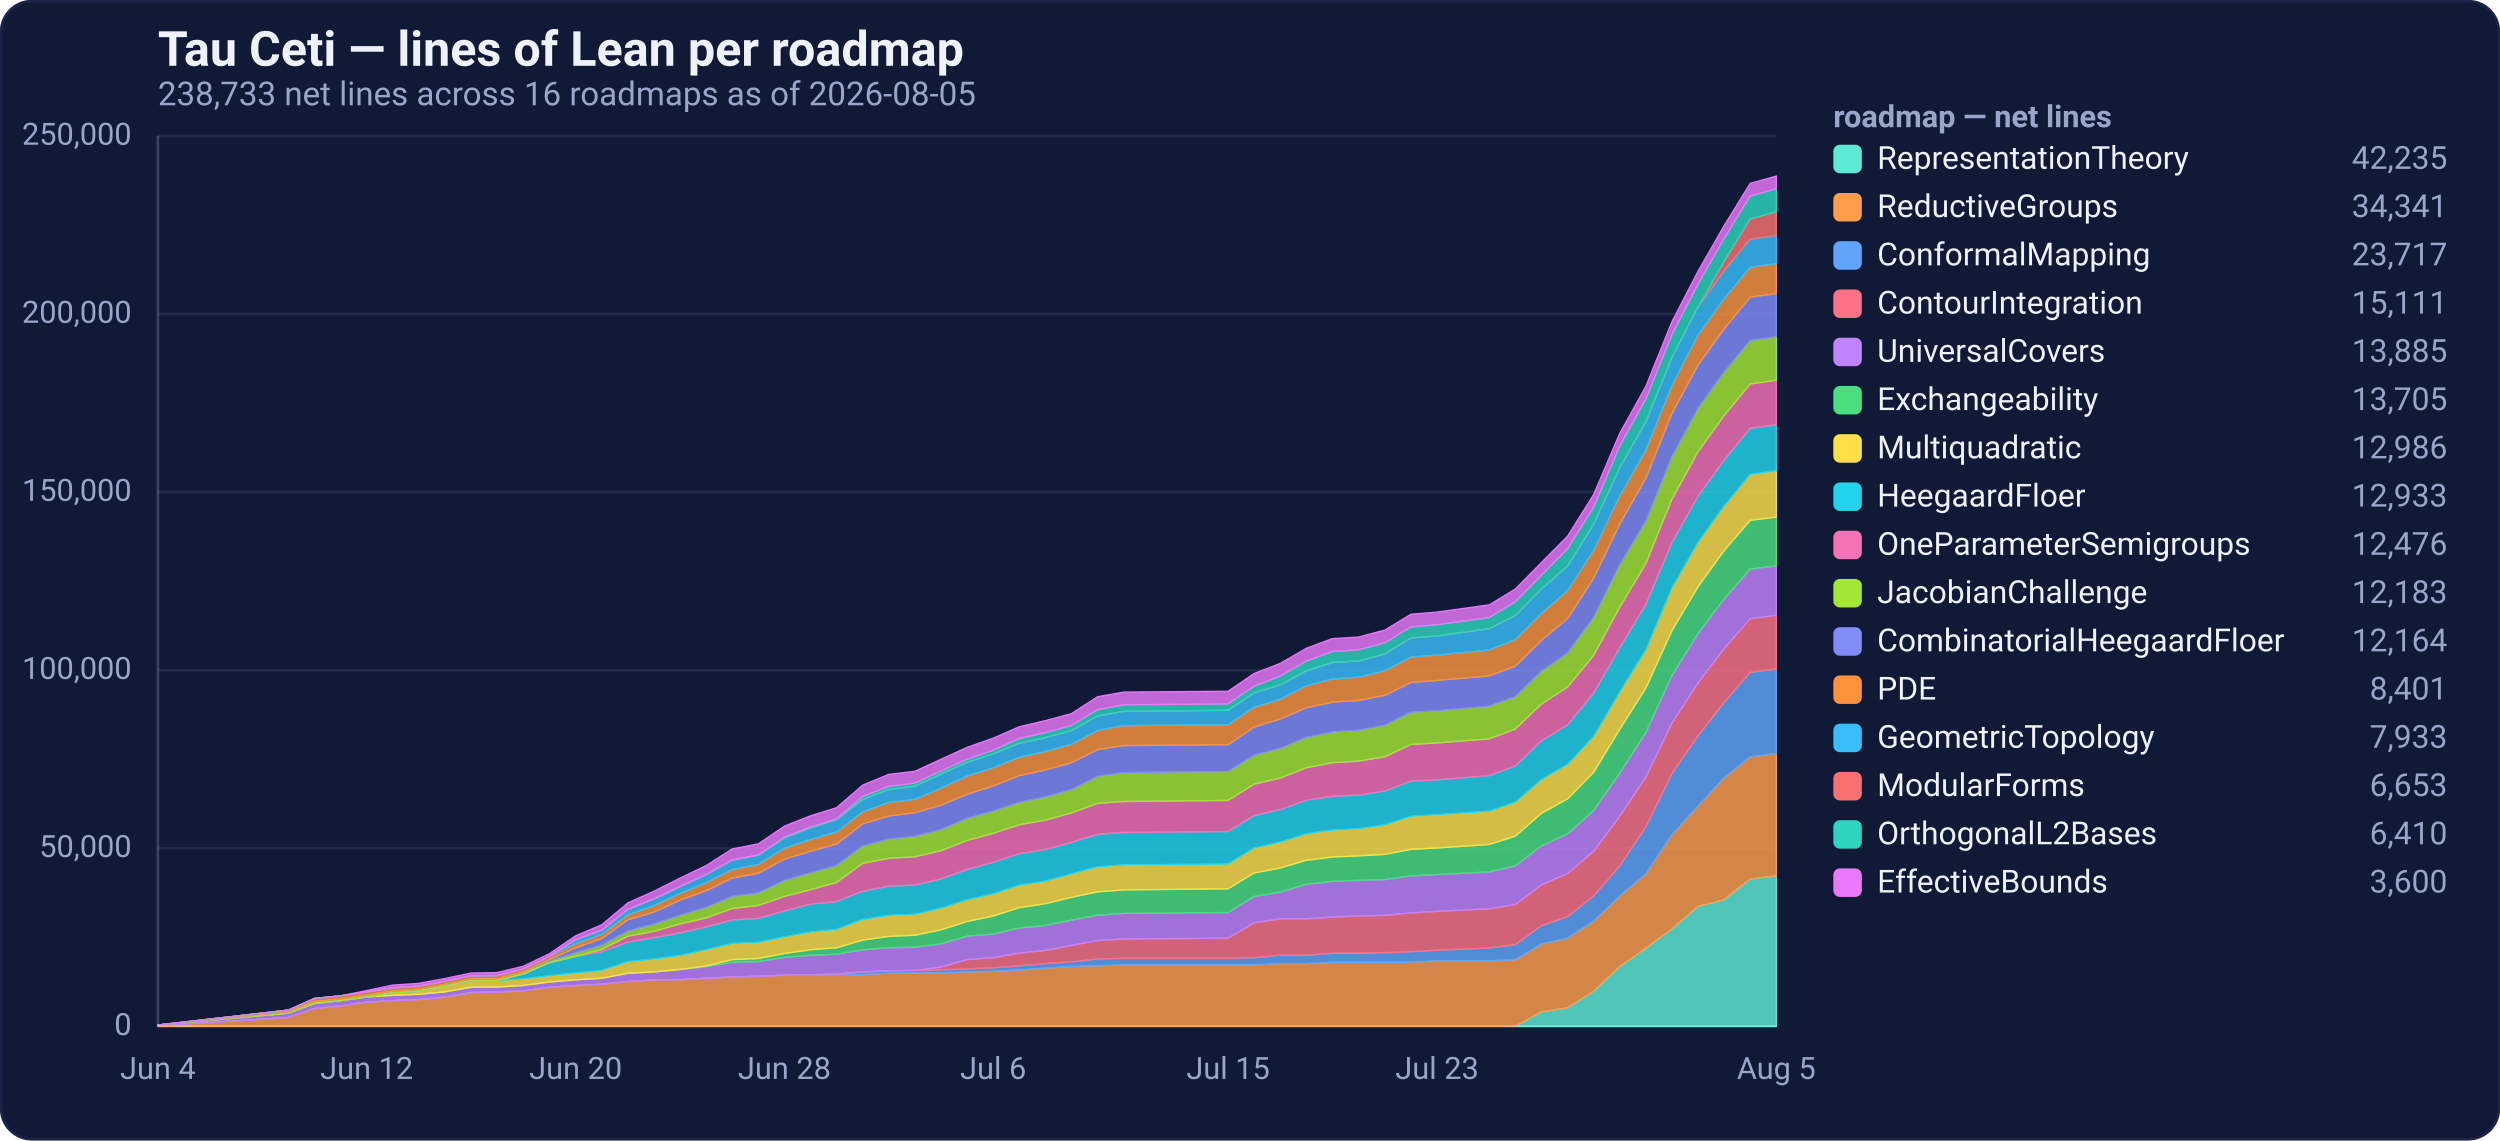
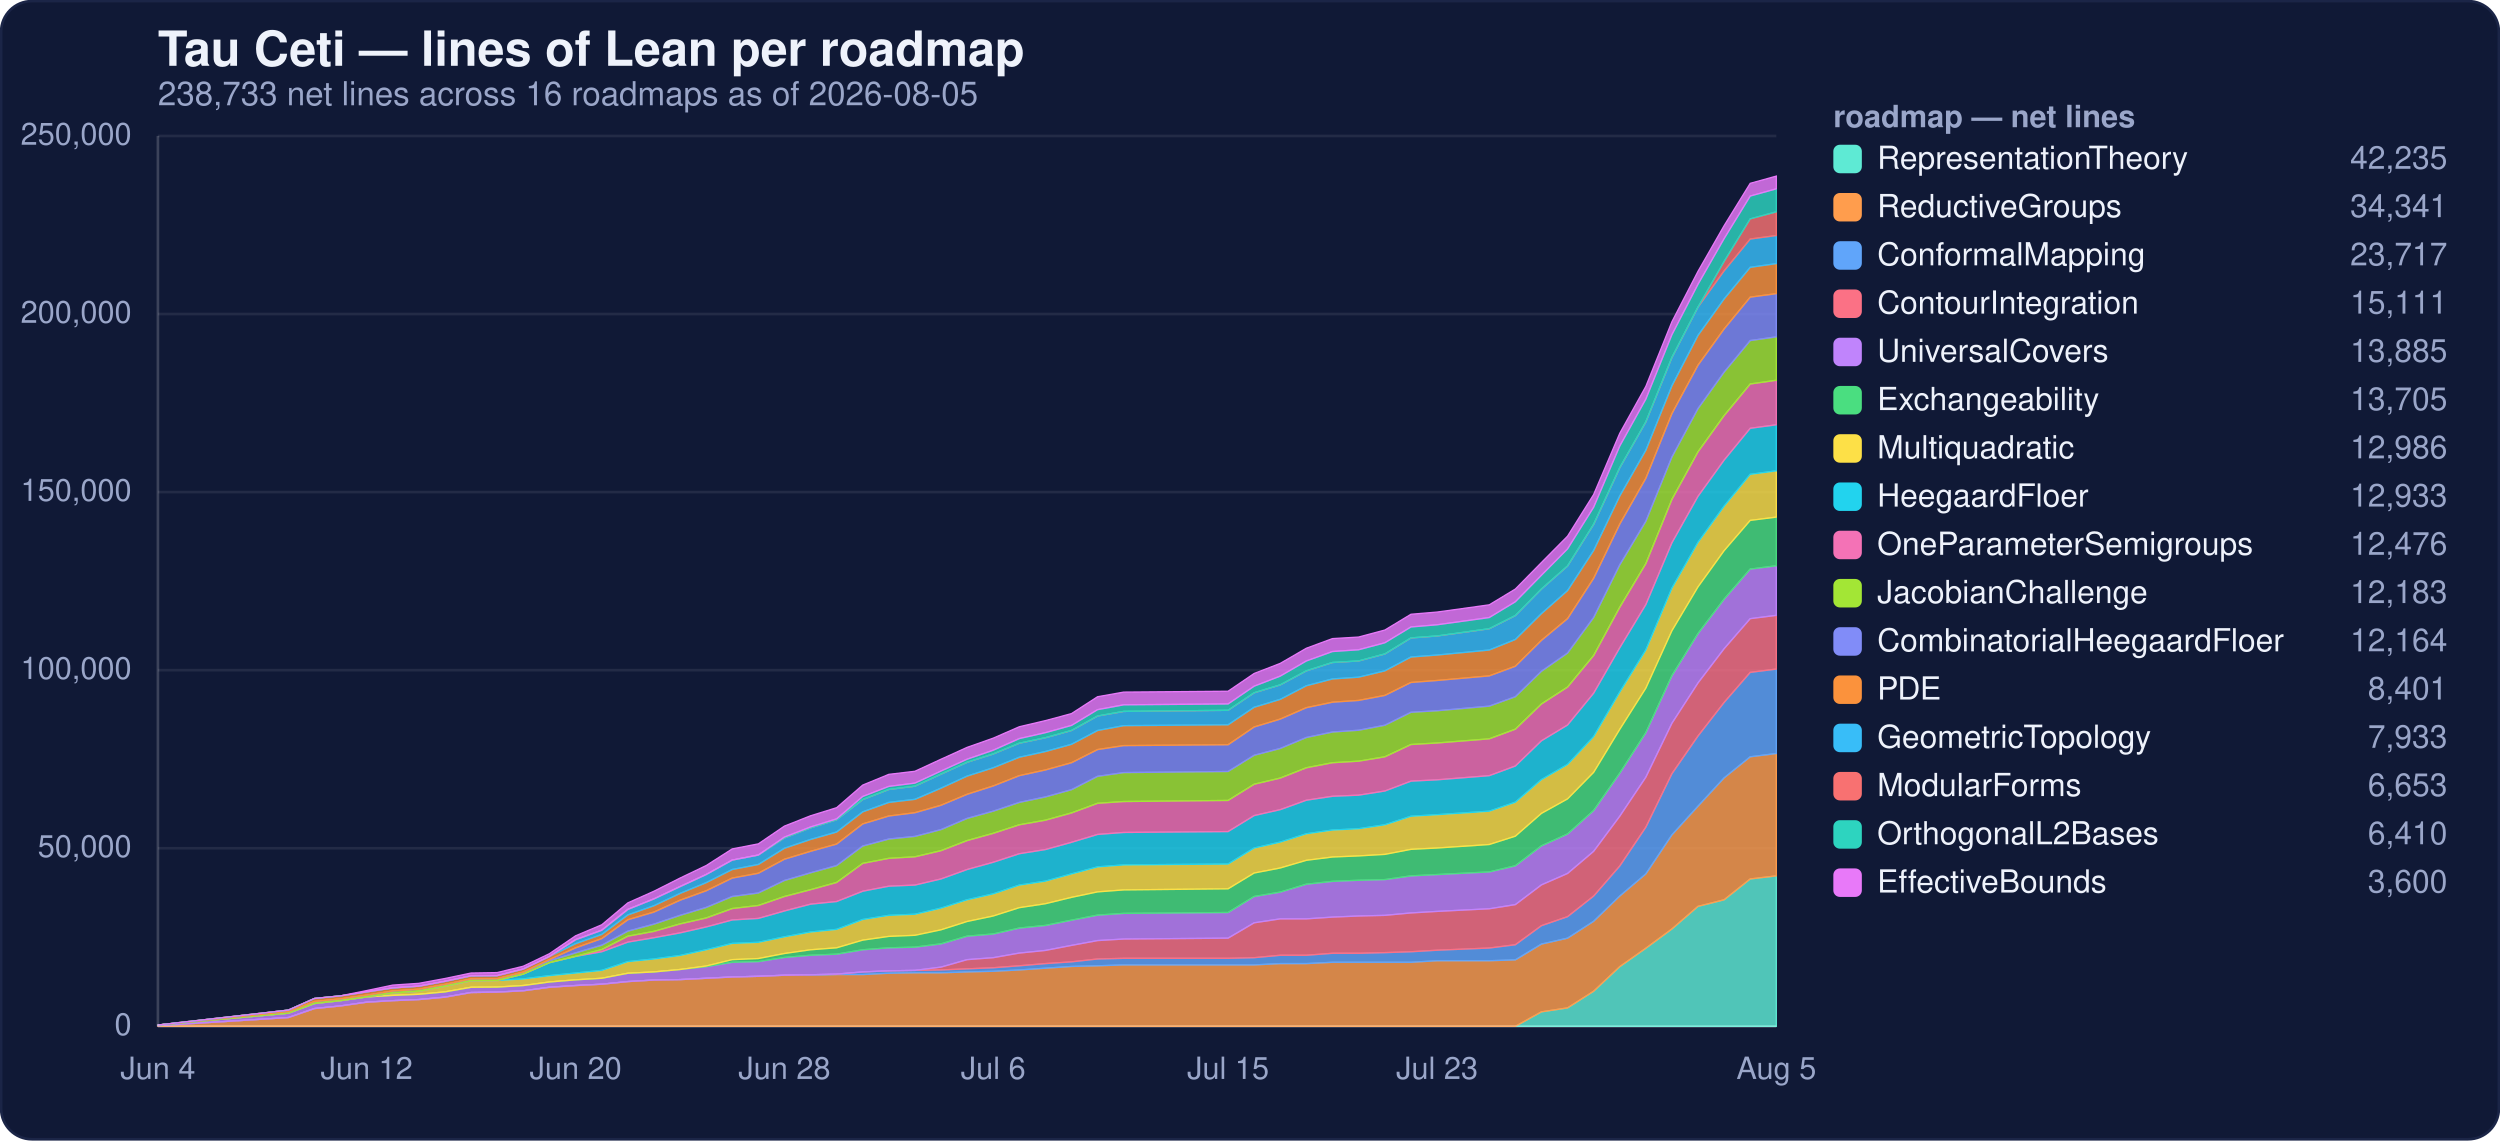
<svg xmlns="http://www.w3.org/2000/svg" viewBox="0 0 1140 520" role="img" aria-label="Tau Ceti — lines of Lean per roadmap: 238,733 net lines across 16 roadmaps as of 2026-08-05">
  <style>
-     text{font-family:ui-sans-serif,system-ui,-apple-system,'Segoe UI',Roboto,sans-serif;fill:#eef2fb}.title{font-size:22.1px;font-weight:600}.subtitle{font-size:15.1px;fill:#9aa6c9}.tick{font-size:14.0px;fill:#9aa6c9}.grid{stroke:rgba(255,255,255,0.08);stroke-width:1.2}.axis{stroke:rgba(255,255,255,0.18);stroke-width:1.2}
+     text{font-family:'Helvetica Neue',Helvetica,Arial,'Liberation Sans',sans-serif;fill:#eef2fb}.title{font-size:22.1px;font-weight:600}.subtitle{font-size:15.1px;fill:#9aa6c9}.tick{font-size:14.0px;fill:#9aa6c9}.grid{stroke:rgba(255,255,255,0.08);stroke-width:1.2}.axis{stroke:rgba(255,255,255,0.18);stroke-width:1.2}
    .ytick{text-anchor:end}
    .xtick{text-anchor:middle}
    .legendhead{fill:#9aa6c9;font-size:14.0px;font-weight:600}
    .legend{fill:#eef2fb;font-size:14.5px}
    .legendval{fill:#9aa6c9;font-size:14.5px;text-anchor:end;font-variant-numeric:tabular-nums}
  </style>
  <rect x="0.5" y="0.5" width="1139" height="519" rx="14.0" fill="#101936" stroke="#1b2547" stroke-width="1.2" />
  <text class="title" x="72" y="30">Tau Ceti — lines of Lean per roadmap</text>
  <text class="subtitle" x="72" y="48">238,733 net lines across 16 roadmaps as of 2026-08-05</text>
  <line class="grid" x1="72" y1="468.0" x2="810" y2="468.0" />
  <text class="tick ytick" x="60" y="472.0">0</text>
  <line class="grid" x1="72" y1="386.8" x2="810" y2="386.8" />
  <text class="tick ytick" x="60" y="390.8">50,000</text>
  <line class="grid" x1="72" y1="305.6" x2="810" y2="305.6" />
  <text class="tick ytick" x="60" y="309.6">100,000</text>
  <line class="grid" x1="72" y1="224.4" x2="810" y2="224.4" />
  <text class="tick ytick" x="60" y="228.4">150,000</text>
  <line class="grid" x1="72" y1="143.2" x2="810" y2="143.2" />
  <text class="tick ytick" x="60" y="147.2">200,000</text>
  <line class="grid" x1="72" y1="62.0" x2="810" y2="62.0" />
  <text class="tick ytick" x="60" y="66.0">250,000</text>
  <polygon points="72.0,468.0 131.5,468.0 143.4,468.0 155.3,468.0 167.2,468.0 179.1,468.0 191.0,468.0 202.9,468.0 214.8,468.0 226.7,468.0 238.6,468.0 250.5,468.0 262.5,468.0 274.4,468.0 286.3,468.0 298.2,468.0 310.1,468.0 322.0,468.0 333.9,468.0 345.8,468.0 357.7,468.0 369.6,468.0 381.5,468.0 393.4,468.0 405.3,468.0 417.2,468.0 429.1,468.0 441.0,468.0 452.9,468.0 464.8,468.0 476.7,468.0 488.6,468.0 500.5,468.0 512.4,468.0 560.0,468.0 571.9,468.0 583.8,468.0 595.7,468.0 607.6,468.0 619.5,468.0 631.5,468.0 643.4,468.0 655.3,468.0 679.1,468.0 691.0,468.0 702.9,461.4 714.8,459.6 726.7,452.0 738.6,440.8 750.5,432.4 762.4,423.6 774.3,413.3 786.2,410.3 798.1,400.8 810.0,399.4 810.0,468.0 798.1,468.0 786.2,468.0 774.3,468.0 762.4,468.0 750.5,468.0 738.6,468.0 726.7,468.0 714.8,468.0 702.9,468.0 691.0,468.0 679.1,468.0 655.3,468.0 643.4,468.0 631.5,468.0 619.5,468.0 607.6,468.0 595.7,468.0 583.8,468.0 571.9,468.0 560.0,468.0 512.4,468.0 500.5,468.0 488.6,468.0 476.7,468.0 464.8,468.0 452.9,468.0 441.0,468.0 429.1,468.0 417.2,468.0 405.3,468.0 393.4,468.0 381.5,468.0 369.6,468.0 357.7,468.0 345.8,468.0 333.9,468.0 322.0,468.0 310.1,468.0 298.2,468.0 286.3,468.0 274.4,468.0 262.5,468.0 250.5,468.0 238.6,468.0 226.7,468.0 214.8,468.0 202.9,468.0 191.0,468.0 179.1,468.0 167.2,468.0 155.3,468.0 143.4,468.0 131.5,468.0 72.0,468.0" fill="#5eead4" fill-opacity="0.82" stroke="#5eead4" stroke-width="0.6" />
  <polygon points="72.0,467.7 131.5,464.0 143.4,459.9 155.3,458.7 167.2,457.0 179.1,456.3 191.0,455.8 202.9,454.7 214.8,452.6 226.7,452.4 238.6,451.8 250.5,450.2 262.5,449.4 274.4,448.8 286.3,447.6 298.2,446.9 310.1,446.7 322.0,446.1 333.9,445.5 345.8,445.2 357.7,444.7 369.6,444.7 381.5,444.4 393.4,444.4 405.3,443.8 417.2,443.6 429.1,443.6 441.0,443.2 452.9,442.9 464.8,442.3 476.7,441.5 488.6,440.7 500.5,440.4 512.4,440.0 560.0,440.0 571.9,440.0 583.8,439.4 595.7,439.4 607.6,438.8 619.5,438.8 631.5,438.8 643.4,438.8 655.3,438.1 679.1,438.1 691.0,437.7 702.9,430.5 714.8,427.8 726.7,420.1 738.6,408.6 750.5,398.5 762.4,380.7 774.3,367.6 786.2,354.7 798.1,345.1 810.0,343.6 810.0,399.4 798.1,400.8 786.2,410.3 774.3,413.3 762.4,423.6 750.5,432.4 738.6,440.8 726.7,452.0 714.8,459.6 702.9,461.4 691.0,468.0 679.1,468.0 655.3,468.0 643.4,468.0 631.5,468.0 619.5,468.0 607.6,468.0 595.7,468.0 583.8,468.0 571.9,468.0 560.0,468.0 512.4,468.0 500.5,468.0 488.6,468.0 476.7,468.0 464.8,468.0 452.9,468.0 441.0,468.0 429.1,468.0 417.2,468.0 405.3,468.0 393.4,468.0 381.5,468.0 369.6,468.0 357.7,468.0 345.8,468.0 333.9,468.0 322.0,468.0 310.1,468.0 298.2,468.0 286.3,468.0 274.4,468.0 262.5,468.0 250.5,468.0 238.6,468.0 226.7,468.0 214.8,468.0 202.9,468.0 191.0,468.0 179.1,468.0 167.2,468.0 155.3,468.0 143.4,468.0 131.5,468.0 72.0,468.0" fill="#ff9d4d" fill-opacity="0.82" stroke="#ff9d4d" stroke-width="0.6" />
  <polygon points="72.0,467.7 131.5,464.0 143.4,459.9 155.3,458.7 167.2,457.0 179.1,456.3 191.0,455.8 202.9,454.7 214.8,452.6 226.7,452.4 238.6,451.8 250.5,450.2 262.5,449.4 274.4,448.8 286.3,447.6 298.2,446.9 310.1,446.7 322.0,446.1 333.9,445.5 345.8,445.2 357.7,444.7 369.6,444.5 381.5,444.2 393.4,443.2 405.3,442.7 417.2,442.5 429.1,442.3 441.0,441.8 452.9,441.3 464.8,440.4 476.7,439.4 488.6,438.6 500.5,437.3 512.4,437.0 560.0,437.0 571.9,436.7 583.8,435.6 595.7,435.6 607.6,434.7 619.5,434.7 631.5,434.4 643.4,434.0 655.3,433.3 679.1,432.3 691.0,430.8 702.9,422.1 714.8,418.0 726.7,408.6 738.6,394.9 750.5,377.2 762.4,352.8 774.3,335.6 786.2,320.3 798.1,306.6 810.0,305.1 810.0,343.6 798.1,345.1 786.2,354.7 774.3,367.6 762.4,380.7 750.5,398.5 738.6,408.6 726.7,420.1 714.8,427.8 702.9,430.5 691.0,437.7 679.1,438.1 655.3,438.1 643.4,438.8 631.5,438.8 619.5,438.8 607.6,438.8 595.7,439.4 583.8,439.4 571.9,440.0 560.0,440.0 512.4,440.0 500.5,440.4 488.6,440.7 476.7,441.5 464.8,442.3 452.9,442.9 441.0,443.2 429.1,443.6 417.2,443.6 405.3,443.8 393.4,444.4 381.5,444.4 369.6,444.7 357.7,444.7 345.8,445.2 333.9,445.5 322.0,446.1 310.1,446.7 298.2,446.9 286.3,447.6 274.4,448.8 262.5,449.4 250.5,450.2 238.6,451.8 226.7,452.4 214.8,452.6 202.9,454.7 191.0,455.8 179.1,456.3 167.2,457.0 155.3,458.7 143.4,459.9 131.5,464.0 72.0,467.7" fill="#60a5fa" fill-opacity="0.82" stroke="#60a5fa" stroke-width="0.6" />
  <polygon points="72.0,467.7 131.5,464.0 143.4,459.9 155.3,458.7 167.2,457.0 179.1,456.3 191.0,455.8 202.9,454.7 214.8,452.6 226.7,452.4 238.6,451.8 250.5,450.2 262.5,449.4 274.4,448.8 286.3,447.6 298.2,446.9 310.1,446.7 322.0,446.1 333.9,445.5 345.8,445.2 357.7,444.7 369.6,444.5 381.5,444.2 393.4,443.2 405.3,442.7 417.2,442.5 429.1,441.0 441.0,437.6 452.9,436.7 464.8,434.6 476.7,433.4 488.6,431.1 500.5,428.9 512.4,428.2 560.0,427.8 571.9,420.8 583.8,419.0 595.7,419.0 607.6,418.2 619.5,417.7 631.5,417.4 643.4,416.3 655.3,415.6 679.1,414.4 691.0,412.5 702.9,403.5 714.8,398.3 726.7,388.2 738.6,372.2 750.5,354.4 762.4,329.8 774.3,311.4 786.2,295.8 798.1,282.1 810.0,280.6 810.0,305.1 798.1,306.6 786.2,320.3 774.3,335.6 762.4,352.8 750.5,377.2 738.6,394.9 726.7,408.6 714.8,418.0 702.9,422.1 691.0,430.8 679.1,432.3 655.3,433.3 643.4,434.0 631.5,434.4 619.5,434.7 607.6,434.7 595.7,435.6 583.8,435.6 571.9,436.7 560.0,437.0 512.4,437.0 500.5,437.3 488.6,438.6 476.7,439.4 464.8,440.4 452.9,441.3 441.0,441.8 429.1,442.3 417.2,442.5 405.3,442.7 393.4,443.2 381.5,444.2 369.6,444.5 357.7,444.7 345.8,445.2 333.9,445.5 322.0,446.1 310.1,446.7 298.2,446.9 286.3,447.6 274.4,448.8 262.5,449.4 250.5,450.2 238.6,451.8 226.7,452.4 214.8,452.6 202.9,454.7 191.0,455.8 179.1,456.3 167.2,457.0 155.3,458.7 143.4,459.9 131.5,464.0 72.0,467.7" fill="#fb7185" fill-opacity="0.82" stroke="#fb7185" stroke-width="0.6" />
  <polygon points="72.0,467.4 131.5,462.0 143.4,457.6 155.3,456.3 167.2,454.6 179.1,453.9 191.0,453.4 202.9,452.3 214.8,450.2 226.7,450.1 238.6,449.4 250.5,447.8 262.5,446.8 274.4,446.1 286.3,443.8 298.2,443.2 310.1,442.1 322.0,440.8 333.9,438.8 345.8,438.5 357.7,436.6 369.6,435.6 381.5,435.1 393.4,433.1 405.3,432.2 417.2,431.9 429.1,430.4 441.0,426.9 452.9,425.9 464.8,423.2 476.7,422.0 488.6,419.6 500.5,417.3 512.4,416.5 560.0,416.1 571.9,408.8 583.8,406.8 595.7,403.2 607.6,401.9 619.5,401.4 631.5,401.1 643.4,399.4 655.3,398.8 679.1,397.6 691.0,394.8 702.9,385.7 714.8,380.3 726.7,369.6 738.6,352.6 750.5,334.1 762.4,308.1 774.3,288.9 786.2,273.2 798.1,259.5 810.0,258.0 810.0,280.6 798.1,282.1 786.2,295.8 774.3,311.4 762.4,329.8 750.5,354.4 738.6,372.2 726.7,388.2 714.8,398.3 702.9,403.5 691.0,412.5 679.1,414.4 655.3,415.6 643.4,416.3 631.5,417.4 619.5,417.7 607.6,418.2 595.7,419.0 583.8,419.0 571.9,420.8 560.0,427.8 512.4,428.2 500.5,428.9 488.6,431.1 476.7,433.4 464.8,434.6 452.9,436.7 441.0,437.6 429.1,441.0 417.2,442.5 405.3,442.7 393.4,443.2 381.5,444.2 369.6,444.5 357.7,444.7 345.8,445.2 333.9,445.5 322.0,446.1 310.1,446.7 298.2,446.9 286.3,447.6 274.4,448.8 262.5,449.4 250.5,450.2 238.6,451.8 226.7,452.4 214.8,452.6 202.9,454.7 191.0,455.8 179.1,456.3 167.2,457.0 155.3,458.7 143.4,459.9 131.5,464.0 72.0,467.7" fill="#c084fc" fill-opacity="0.82" stroke="#c084fc" stroke-width="0.6" />
  <polygon points="72.0,467.4 131.5,462.0 143.4,457.6 155.3,456.3 167.2,454.6 179.1,453.9 191.0,453.4 202.9,452.3 214.8,450.2 226.7,450.1 238.6,449.4 250.5,447.8 262.5,446.8 274.4,446.1 286.3,443.8 298.2,443.2 310.1,442.1 322.0,440.5 333.9,437.6 345.8,437.1 357.7,434.8 369.6,433.1 381.5,432.2 393.4,428.7 405.3,427.0 417.2,426.5 429.1,424.0 441.0,420.2 452.9,417.7 464.8,413.9 476.7,412.1 488.6,409.2 500.5,406.7 512.4,405.8 560.0,405.3 571.9,398.1 583.8,395.8 595.7,392.3 607.6,390.8 619.5,390.3 631.5,389.6 643.4,387.3 655.3,386.7 679.1,385.1 691.0,381.3 702.9,370.9 714.8,364.3 726.7,352.2 738.6,332.6 750.5,313.8 762.4,287.6 774.3,267.6 786.2,251.1 798.1,237.3 810.0,235.8 810.0,258.0 798.1,259.5 786.2,273.2 774.3,288.9 762.4,308.1 750.5,334.1 738.6,352.6 726.7,369.6 714.8,380.3 702.9,385.7 691.0,394.8 679.1,397.6 655.3,398.8 643.4,399.4 631.5,401.1 619.5,401.4 607.6,401.9 595.7,403.2 583.8,406.8 571.9,408.8 560.0,416.1 512.4,416.5 500.5,417.3 488.6,419.6 476.7,422.0 464.8,423.2 452.9,425.9 441.0,426.9 429.1,430.4 417.2,431.9 405.3,432.2 393.4,433.1 381.5,435.1 369.6,435.6 357.7,436.6 345.8,438.5 333.9,438.8 322.0,440.8 310.1,442.1 298.2,443.2 286.3,443.8 274.4,446.1 262.5,446.8 250.5,447.8 238.6,449.4 226.7,450.1 214.8,450.2 202.9,452.3 191.0,453.4 179.1,453.9 167.2,454.6 155.3,456.3 143.4,457.6 131.5,462.0 72.0,467.4" fill="#4ade80" fill-opacity="0.82" stroke="#4ade80" stroke-width="0.6" />
  <polygon points="72.0,467.4 131.5,462.0 143.4,457.6 155.3,456.3 167.2,454.6 179.1,452.8 191.0,452.0 202.9,449.7 214.8,447.2 226.7,447.1 238.6,446.4 250.5,444.9 262.5,443.7 274.4,442.5 286.3,438.5 298.2,437.3 310.1,435.7 322.0,433.1 333.9,430.2 345.8,429.7 357.7,427.2 369.6,425.0 381.5,423.8 393.4,419.3 405.3,417.4 417.2,416.9 429.1,414.1 441.0,410.3 452.9,407.6 464.8,403.6 476.7,401.8 488.6,398.5 500.5,395.3 512.4,394.4 560.0,394.0 571.9,386.7 583.8,384.0 595.7,380.2 607.6,378.5 619.5,377.9 631.5,376.1 643.4,372.2 655.3,371.5 679.1,369.9 691.0,365.8 702.9,355.5 714.8,348.6 726.7,335.9 738.6,315.6 750.5,296.4 762.4,268.2 774.3,247.3 786.2,230.8 798.1,216.3 810.0,214.7 810.0,235.8 798.1,237.3 786.2,251.1 774.3,267.6 762.4,287.6 750.5,313.8 738.6,332.6 726.7,352.2 714.8,364.3 702.9,370.9 691.0,381.3 679.1,385.1 655.3,386.7 643.4,387.3 631.5,389.6 619.5,390.3 607.6,390.8 595.7,392.3 583.8,395.8 571.9,398.1 560.0,405.3 512.4,405.8 500.5,406.7 488.6,409.2 476.7,412.1 464.8,413.9 452.9,417.7 441.0,420.2 429.1,424.0 417.2,426.5 405.3,427.0 393.4,428.7 381.5,432.2 369.6,433.1 357.7,434.8 345.8,437.1 333.9,437.6 322.0,440.5 310.1,442.1 298.2,443.2 286.3,443.8 274.4,446.1 262.5,446.8 250.5,447.8 238.6,449.4 226.7,450.1 214.8,450.2 202.9,452.3 191.0,453.4 179.1,453.9 167.2,454.6 155.3,456.3 143.4,457.6 131.5,462.0 72.0,467.4" fill="#fde047" fill-opacity="0.82" stroke="#fde047" stroke-width="0.6" />
  <polygon points="72.0,467.4 131.5,462.0 143.4,457.6 155.3,456.3 167.2,454.6 179.1,452.8 191.0,452.0 202.9,449.7 214.8,447.2 226.7,447.1 238.6,444.2 250.5,439.0 262.5,436.1 274.4,434.0 286.3,429.6 298.2,427.6 310.1,425.4 322.0,422.7 333.9,419.5 345.8,418.8 357.7,415.4 369.6,412.3 381.5,411.1 393.4,406.4 405.3,404.1 417.2,403.6 429.1,400.8 441.0,396.5 452.9,393.2 464.8,389.3 476.7,387.4 488.6,384.1 500.5,380.5 512.4,379.6 560.0,379.2 571.9,371.9 583.8,369.2 595.7,364.9 607.6,363.1 619.5,362.6 631.5,360.7 643.4,356.2 655.3,355.6 679.1,353.7 691.0,349.3 702.9,337.8 714.8,330.6 726.7,316.1 738.6,295.4 750.5,275.7 762.4,247.5 774.3,226.3 786.2,209.8 798.1,195.3 810.0,193.7 810.0,214.7 798.1,216.3 786.2,230.8 774.3,247.3 762.4,268.2 750.5,296.4 738.6,315.6 726.7,335.9 714.8,348.6 702.9,355.5 691.0,365.8 679.1,369.9 655.3,371.5 643.4,372.2 631.5,376.1 619.5,377.9 607.6,378.5 595.7,380.2 583.8,384.0 571.9,386.7 560.0,394.0 512.4,394.4 500.5,395.3 488.6,398.5 476.7,401.8 464.8,403.6 452.9,407.6 441.0,410.3 429.1,414.1 417.2,416.9 405.3,417.4 393.4,419.3 381.5,423.8 369.6,425.0 357.7,427.2 345.8,429.7 333.9,430.2 322.0,433.1 310.1,435.7 298.2,437.3 286.3,438.5 274.4,442.5 262.5,443.7 250.5,444.9 238.6,446.4 226.7,447.1 214.8,447.2 202.9,449.7 191.0,452.0 179.1,452.8 167.2,454.6 155.3,456.3 143.4,457.6 131.5,462.0 72.0,467.4" fill="#22d3ee" fill-opacity="0.82" stroke="#22d3ee" stroke-width="0.6" />
  <polygon points="72.0,467.4 131.5,462.0 143.4,457.6 155.3,456.3 167.2,454.6 179.1,452.8 191.0,452.0 202.9,449.7 214.8,447.2 226.7,447.1 238.6,444.2 250.5,439.0 262.5,436.1 274.4,433.0 286.3,426.9 298.2,424.7 310.1,421.3 322.0,418.6 333.9,414.3 345.8,412.9 357.7,408.8 369.6,405.7 381.5,402.4 393.4,393.7 405.3,391.4 417.2,390.7 429.1,387.9 441.0,383.3 452.9,380.0 464.8,376.1 476.7,374.0 488.6,370.7 500.5,366.3 512.4,365.5 560.0,365.0 571.9,357.6 583.8,354.8 595.7,350.1 607.6,347.8 619.5,347.1 631.5,345.1 643.4,339.5 655.3,338.8 679.1,336.9 691.0,332.5 702.9,321.0 714.8,313.3 726.7,298.9 738.6,276.9 750.5,257.0 762.4,227.7 774.3,206.0 786.2,189.5 798.1,175.1 810.0,173.4 810.0,193.7 798.1,195.3 786.2,209.8 774.3,226.3 762.4,247.5 750.5,275.7 738.6,295.4 726.7,316.1 714.8,330.6 702.9,337.8 691.0,349.3 679.1,353.7 655.3,355.6 643.4,356.2 631.5,360.7 619.5,362.6 607.6,363.1 595.7,364.9 583.8,369.2 571.9,371.9 560.0,379.2 512.4,379.6 500.5,380.5 488.6,384.1 476.7,387.4 464.8,389.3 452.9,393.2 441.0,396.5 429.1,400.8 417.2,403.6 405.3,404.1 393.4,406.4 381.5,411.1 369.6,412.3 357.7,415.4 345.8,418.8 333.9,419.5 322.0,422.7 310.1,425.4 298.2,427.6 286.3,429.6 274.4,434.0 262.5,436.1 250.5,439.0 238.6,444.2 226.7,447.1 214.8,447.2 202.9,449.7 191.0,452.0 179.1,452.8 167.2,454.6 155.3,456.3 143.4,457.6 131.5,462.0 72.0,467.4" fill="#f472b6" fill-opacity="0.82" stroke="#f472b6" stroke-width="0.6" />
  <polygon points="72.0,467.4 131.5,461.3 143.4,456.7 155.3,455.5 167.2,453.8 179.1,451.9 191.0,451.1 202.9,448.9 214.8,446.4 226.7,446.3 238.6,443.3 250.5,438.1 262.5,434.5 274.4,431.0 286.3,424.6 298.2,421.4 310.1,417.4 322.0,413.8 333.9,408.8 345.8,407.2 357.7,401.5 369.6,398.0 381.5,394.7 393.4,385.8 405.3,382.6 417.2,381.4 429.1,378.3 441.0,373.2 452.9,369.9 464.8,365.9 476.7,363.4 488.6,360.1 500.5,354.0 512.4,352.3 560.0,351.8 571.9,344.4 583.8,341.3 595.7,336.3 607.6,333.8 619.5,333.0 631.5,330.7 643.4,324.8 655.3,324.1 679.1,322.0 691.0,317.7 702.9,306.1 714.8,297.8 726.7,281.6 738.6,257.6 750.5,237.7 762.4,208.4 774.3,186.3 786.2,169.7 798.1,155.3 810.0,153.6 810.0,173.4 798.1,175.1 786.2,189.5 774.3,206.0 762.4,227.7 750.5,257.0 738.6,276.9 726.7,298.9 714.8,313.3 702.9,321.0 691.0,332.5 679.1,336.9 655.3,338.8 643.4,339.5 631.5,345.1 619.5,347.1 607.6,347.8 595.7,350.1 583.8,354.8 571.9,357.6 560.0,365.0 512.4,365.5 500.5,366.3 488.6,370.7 476.7,374.0 464.8,376.1 452.9,380.0 441.0,383.3 429.1,387.9 417.2,390.7 405.3,391.4 393.4,393.7 381.5,402.4 369.6,405.7 357.7,408.8 345.8,412.9 333.9,414.3 322.0,418.6 310.1,421.3 298.2,424.7 286.3,426.9 274.4,433.0 262.5,436.1 250.5,439.0 238.6,444.2 226.7,447.1 214.8,447.2 202.9,449.7 191.0,452.0 179.1,452.8 167.2,454.6 155.3,456.3 143.4,457.6 131.5,462.0 72.0,467.4" fill="#a3e635" fill-opacity="0.82" stroke="#a3e635" stroke-width="0.6" />
  <polygon points="72.0,467.4 131.5,461.3 143.4,456.7 155.3,455.5 167.2,453.8 179.1,451.9 191.0,451.1 202.9,448.9 214.8,446.4 226.7,446.3 238.6,443.3 250.5,437.6 262.5,432.2 274.4,428.0 286.3,419.4 298.2,415.9 310.1,410.5 322.0,406.2 333.9,400.4 345.8,398.2 357.7,391.8 369.6,388.2 381.5,384.9 393.4,375.7 405.3,372.1 417.2,370.6 429.1,367.2 441.0,362.2 452.9,358.4 464.8,353.7 476.7,351.1 488.6,347.8 500.5,341.8 512.4,340.0 560.0,339.6 571.9,331.5 583.8,327.9 595.7,322.7 607.6,320.2 619.5,319.4 631.5,317.1 643.4,311.2 655.3,310.3 679.1,308.2 691.0,303.8 702.9,292.0 714.8,282.1 726.7,263.7 738.6,239.0 750.5,218.1 762.4,188.6 774.3,166.5 786.2,150.0 798.1,135.5 810.0,133.9 810.0,153.6 798.1,155.3 786.2,169.7 774.3,186.3 762.4,208.4 750.5,237.7 738.6,257.6 726.7,281.6 714.8,297.8 702.9,306.1 691.0,317.7 679.1,322.0 655.3,324.1 643.4,324.8 631.5,330.7 619.5,333.0 607.6,333.8 595.7,336.3 583.8,341.3 571.9,344.4 560.0,351.8 512.4,352.3 500.5,354.0 488.6,360.1 476.7,363.4 464.8,365.9 452.9,369.9 441.0,373.2 429.1,378.3 417.2,381.4 405.3,382.6 393.4,385.8 381.5,394.7 369.6,398.0 357.7,401.5 345.8,407.2 333.9,408.8 322.0,413.8 310.1,417.4 298.2,421.4 286.3,424.6 274.4,431.0 262.5,434.5 250.5,438.1 238.6,443.3 226.7,446.3 214.8,446.4 202.9,448.9 191.0,451.1 179.1,451.9 167.2,453.8 155.3,455.5 143.4,456.7 131.5,461.3 72.0,467.4" fill="#818cf8" fill-opacity="0.82" stroke="#818cf8" stroke-width="0.6" />
  <polygon points="72.0,467.4 131.5,460.6 143.4,455.3 155.3,454.1 167.2,452.3 179.1,450.5 191.0,449.7 202.9,447.5 214.8,445.0 226.7,444.9 238.6,441.9 250.5,436.2 262.5,430.3 274.4,426.1 286.3,417.2 298.2,413.0 310.1,407.4 322.0,402.5 333.9,396.5 345.8,394.2 357.7,386.8 369.6,382.8 381.5,379.4 393.4,370.2 405.3,365.9 417.2,364.5 429.1,359.4 441.0,353.9 452.9,350.1 464.8,345.3 476.7,342.7 488.6,339.4 500.5,333.1 512.4,330.9 560.0,330.5 571.9,322.5 583.8,318.9 595.7,312.7 607.6,309.6 619.5,308.8 631.5,305.9 643.4,299.6 655.3,298.7 679.1,296.4 691.0,291.6 702.9,279.8 714.8,269.3 726.7,251.0 738.6,226.2 750.5,205.3 762.4,175.9 774.3,152.9 786.2,136.3 798.1,121.9 810.0,120.2 810.0,133.9 798.1,135.5 786.2,150.0 774.3,166.5 762.4,188.6 750.5,218.1 738.6,239.0 726.7,263.7 714.8,282.1 702.9,292.0 691.0,303.8 679.1,308.2 655.3,310.3 643.4,311.2 631.5,317.1 619.5,319.4 607.6,320.2 595.7,322.7 583.8,327.9 571.9,331.5 560.0,339.6 512.4,340.0 500.5,341.8 488.6,347.8 476.7,351.1 464.8,353.7 452.9,358.4 441.0,362.2 429.1,367.2 417.2,370.6 405.3,372.1 393.4,375.7 381.5,384.9 369.6,388.2 357.7,391.8 345.8,398.2 333.9,400.4 322.0,406.2 310.1,410.5 298.2,415.9 286.3,419.4 274.4,428.0 262.5,432.2 250.5,437.6 238.6,443.3 226.7,446.3 214.8,446.4 202.9,448.9 191.0,451.1 179.1,451.9 167.2,453.8 155.3,455.5 143.4,456.7 131.5,461.3 72.0,467.4" fill="#fb923c" fill-opacity="0.82" stroke="#fb923c" stroke-width="0.6" />
  <polygon points="72.0,467.4 131.5,460.6 143.4,455.3 155.3,454.1 167.2,452.3 179.1,450.5 191.0,449.7 202.9,447.5 214.8,445.0 226.7,444.9 238.6,441.9 250.5,436.2 262.5,428.5 274.4,424.2 286.3,414.7 298.2,409.9 310.1,404.3 322.0,398.8 333.9,392.2 345.8,389.9 357.7,382.1 369.6,377.5 381.5,373.8 393.4,364.6 405.3,360.0 417.2,358.5 429.1,353.0 441.0,347.6 452.9,343.8 464.8,338.9 476.7,336.4 488.6,333.1 500.5,326.5 512.4,324.4 560.0,323.9 571.9,315.9 583.8,312.3 595.7,305.9 607.6,302.1 619.5,301.4 631.5,298.2 643.4,290.9 655.3,290.0 679.1,286.7 691.0,280.7 702.9,268.6 714.8,258.1 726.7,239.1 738.6,213.3 750.5,192.4 762.4,163.0 774.3,140.0 786.2,123.5 798.1,109.0 810.0,107.4 810.0,120.2 798.1,121.9 786.2,136.3 774.3,152.9 762.4,175.9 750.5,205.3 738.6,226.2 726.7,251.0 714.8,269.3 702.9,279.8 691.0,291.6 679.1,296.4 655.3,298.7 643.4,299.6 631.5,305.9 619.5,308.8 607.6,309.6 595.7,312.7 583.8,318.9 571.9,322.5 560.0,330.5 512.4,330.9 500.5,333.1 488.6,339.4 476.7,342.7 464.8,345.3 452.9,350.1 441.0,353.9 429.1,359.4 417.2,364.5 405.3,365.9 393.4,370.2 381.5,379.4 369.6,382.8 357.7,386.8 345.8,394.2 333.9,396.5 322.0,402.5 310.1,407.4 298.2,413.0 286.3,417.2 274.4,426.1 262.5,430.3 250.5,436.2 238.6,441.9 226.7,444.9 214.8,445.0 202.9,447.5 191.0,449.7 179.1,450.5 167.2,452.3 155.3,454.1 143.4,455.3 131.5,460.6 72.0,467.4" fill="#38bdf8" fill-opacity="0.82" stroke="#38bdf8" stroke-width="0.6" />
  <polygon points="72.0,467.4 131.5,460.6 143.4,455.3 155.3,454.1 167.2,452.3 179.1,450.5 191.0,449.7 202.9,447.5 214.8,445.0 226.7,444.9 238.6,441.9 250.5,436.2 262.5,428.5 274.4,424.2 286.3,414.7 298.2,409.9 310.1,404.3 322.0,398.8 333.9,392.2 345.8,389.9 357.7,382.1 369.6,377.5 381.5,373.8 393.4,364.6 405.3,360.0 417.2,358.5 429.1,353.0 441.0,347.6 452.9,343.8 464.8,338.9 476.7,336.4 488.6,333.1 500.5,326.5 512.4,324.4 560.0,323.9 571.9,315.9 583.8,312.3 595.7,305.9 607.6,302.1 619.5,301.4 631.5,298.2 643.4,290.9 655.3,290.0 679.1,286.7 691.0,280.7 702.9,268.6 714.8,258.1 726.7,239.1 738.6,213.3 750.5,192.4 762.4,163.0 774.3,140.0 786.2,119.2 798.1,99.8 810.0,96.6 810.0,107.4 798.1,109.0 786.2,123.5 774.3,140.0 762.4,163.0 750.5,192.4 738.6,213.3 726.7,239.1 714.8,258.1 702.9,268.6 691.0,280.7 679.1,286.7 655.3,290.0 643.4,290.9 631.5,298.2 619.5,301.4 607.6,302.1 595.7,305.9 583.8,312.3 571.9,315.9 560.0,323.9 512.4,324.4 500.5,326.5 488.6,333.1 476.7,336.4 464.8,338.9 452.9,343.8 441.0,347.6 429.1,353.0 417.2,358.5 405.3,360.0 393.4,364.6 381.5,373.8 369.6,377.5 357.7,382.1 345.8,389.9 333.9,392.2 322.0,398.8 310.1,404.3 298.2,409.9 286.3,414.7 274.4,424.2 262.5,428.5 250.5,436.2 238.6,441.9 226.7,444.9 214.8,445.0 202.9,447.5 191.0,449.7 179.1,450.5 167.2,452.3 155.3,454.1 143.4,455.3 131.5,460.6 72.0,467.4" fill="#f87171" fill-opacity="0.82" stroke="#f87171" stroke-width="0.6" />
  <polygon points="72.0,467.4 131.5,460.6 143.4,455.3 155.3,454.1 167.2,452.3 179.1,450.5 191.0,449.7 202.9,447.5 214.8,445.0 226.7,444.9 238.6,441.9 250.5,436.2 262.5,428.5 274.4,424.2 286.3,414.7 298.2,409.9 310.1,404.3 322.0,398.8 333.9,392.2 345.8,389.9 357.7,381.7 369.6,377.1 381.5,373.4 393.4,363.2 405.3,358.6 417.2,357.1 429.1,351.6 441.0,346.2 452.9,342.1 464.8,336.8 476.7,334.1 488.6,330.8 500.5,323.6 512.4,321.4 560.0,321.0 571.9,312.9 583.8,308.3 595.7,301.4 607.6,297.1 619.5,296.3 631.5,293.1 643.4,285.9 655.3,284.9 679.1,281.6 691.0,274.4 702.9,262.3 714.8,250.3 726.7,231.3 738.6,203.4 750.5,182.0 762.4,152.6 774.3,129.6 786.2,108.8 798.1,89.4 810.0,86.1 810.0,96.6 798.1,99.8 786.2,119.2 774.3,140.0 762.4,163.0 750.5,192.4 738.6,213.3 726.7,239.1 714.8,258.1 702.9,268.6 691.0,280.7 679.1,286.7 655.3,290.0 643.4,290.9 631.5,298.2 619.5,301.4 607.6,302.1 595.7,305.9 583.8,312.3 571.9,315.9 560.0,323.9 512.4,324.4 500.5,326.5 488.6,333.1 476.7,336.4 464.8,338.9 452.9,343.8 441.0,347.6 429.1,353.0 417.2,358.5 405.3,360.0 393.4,364.6 381.5,373.8 369.6,377.5 357.7,382.1 345.8,389.9 333.9,392.2 322.0,398.8 310.1,404.3 298.2,409.9 286.3,414.7 274.4,424.2 262.5,428.5 250.5,436.2 238.6,441.9 226.7,444.9 214.8,445.0 202.9,447.5 191.0,449.7 179.1,450.5 167.2,452.3 155.3,454.1 143.4,455.3 131.5,460.6 72.0,467.4" fill="#2dd4bf" fill-opacity="0.82" stroke="#2dd4bf" stroke-width="0.6" />
  <polygon points="72.0,467.4 131.5,460.6 143.4,455.3 155.3,454.1 167.2,451.7 179.1,449.2 191.0,448.4 202.9,446.2 214.8,443.7 226.7,443.5 238.6,440.6 250.5,434.9 262.5,426.7 274.4,421.7 286.3,411.7 298.2,406.4 310.1,400.4 322.0,394.7 333.9,387.1 345.8,384.8 357.7,376.7 369.6,372.0 381.5,368.3 393.4,358.0 405.3,353.1 417.2,351.7 429.1,346.2 441.0,340.8 452.9,336.6 464.8,331.4 476.7,328.6 488.6,325.4 500.5,317.7 512.4,315.6 560.0,315.2 571.9,307.1 583.8,302.5 595.7,295.6 607.6,291.2 619.5,290.5 631.5,287.3 643.4,280.1 655.3,279.1 679.1,275.8 691.0,268.6 702.9,256.5 714.8,244.5 726.7,225.5 738.6,197.6 750.5,176.2 762.4,146.7 774.3,123.7 786.2,102.9 798.1,83.6 810.0,80.3 810.0,86.1 798.1,89.4 786.2,108.8 774.3,129.6 762.4,152.6 750.5,182.0 738.6,203.4 726.7,231.3 714.8,250.3 702.9,262.3 691.0,274.4 679.1,281.6 655.3,284.9 643.4,285.9 631.5,293.1 619.5,296.3 607.6,297.1 595.7,301.4 583.8,308.3 571.9,312.9 560.0,321.0 512.4,321.4 500.5,323.6 488.6,330.8 476.7,334.1 464.8,336.8 452.9,342.1 441.0,346.2 429.1,351.6 417.2,357.1 405.3,358.6 393.4,363.2 381.5,373.4 369.6,377.1 357.7,381.7 345.8,389.9 333.9,392.2 322.0,398.8 310.1,404.3 298.2,409.9 286.3,414.7 274.4,424.2 262.5,428.5 250.5,436.2 238.6,441.9 226.7,444.9 214.8,445.0 202.9,447.5 191.0,449.7 179.1,450.5 167.2,452.3 155.3,454.1 143.4,455.3 131.5,460.6 72.0,467.4" fill="#e879f9" fill-opacity="0.82" stroke="#e879f9" stroke-width="0.6" />
  <line class="axis" x1="72" y1="62" x2="72" y2="468" />
  <line class="axis" x1="72" y1="468" x2="810" y2="468" />
  <text class="tick xtick" x="72.0" y="492">Jun 4</text>
  <text class="tick xtick" x="167.2" y="492">Jun 12</text>
  <text class="tick xtick" x="262.5" y="492">Jun 20</text>
  <text class="tick xtick" x="357.7" y="492">Jun 28</text>
  <text class="tick xtick" x="452.9" y="492">Jul 6</text>
  <text class="tick xtick" x="560.0" y="492">Jul 15</text>
  <text class="tick xtick" x="655.3" y="492">Jul 23</text>
  <text class="tick xtick" x="810.0" y="492">Aug 5</text>
  <text class="legendhead" x="836" y="58">roadmap — net lines</text>
  <rect x="836" y="66" width="13" height="13" rx="3" fill="#5eead4" />
  <text class="legend" x="856" y="77">RepresentationTheory</text>
  <text class="legendval" x="1116" y="77">42,235</text>
  <rect x="836" y="88" width="13" height="13" rx="3" fill="#ff9d4d" />
  <text class="legend" x="856" y="99">ReductiveGroups</text>
  <text class="legendval" x="1116" y="99">34,341</text>
  <rect x="836" y="110" width="13" height="13" rx="3" fill="#60a5fa" />
  <text class="legend" x="856" y="121">ConformalMapping</text>
  <text class="legendval" x="1116" y="121">23,717</text>
  <rect x="836" y="132" width="13" height="13" rx="3" fill="#fb7185" />
  <text class="legend" x="856" y="143">ContourIntegration</text>
  <text class="legendval" x="1116" y="143">15,111</text>
  <rect x="836" y="154" width="13" height="13" rx="3" fill="#c084fc" />
  <text class="legend" x="856" y="165">UniversalCovers</text>
  <text class="legendval" x="1116" y="165">13,885</text>
  <rect x="836" y="176" width="13" height="13" rx="3" fill="#4ade80" />
  <text class="legend" x="856" y="187">Exchangeability</text>
  <text class="legendval" x="1116" y="187">13,705</text>
  <rect x="836" y="198" width="13" height="13" rx="3" fill="#fde047" />
  <text class="legend" x="856" y="209">Multiquadratic</text>
  <text class="legendval" x="1116" y="209">12,986</text>
  <rect x="836" y="220" width="13" height="13" rx="3" fill="#22d3ee" />
  <text class="legend" x="856" y="231">HeegaardFloer</text>
  <text class="legendval" x="1116" y="231">12,933</text>
  <rect x="836" y="242" width="13" height="13" rx="3" fill="#f472b6" />
  <text class="legend" x="856" y="253">OneParameterSemigroups</text>
  <text class="legendval" x="1116" y="253">12,476</text>
  <rect x="836" y="264" width="13" height="13" rx="3" fill="#a3e635" />
  <text class="legend" x="856" y="275">JacobianChallenge</text>
  <text class="legendval" x="1116" y="275">12,183</text>
  <rect x="836" y="286" width="13" height="13" rx="3" fill="#818cf8" />
  <text class="legend" x="856" y="297">CombinatorialHeegaardFloer</text>
  <text class="legendval" x="1116" y="297">12,164</text>
  <rect x="836" y="308" width="13" height="13" rx="3" fill="#fb923c" />
  <text class="legend" x="856" y="319">PDE</text>
  <text class="legendval" x="1116" y="319">8,401</text>
  <rect x="836" y="330" width="13" height="13" rx="3" fill="#38bdf8" />
  <text class="legend" x="856" y="341">GeometricTopology</text>
  <text class="legendval" x="1116" y="341">7,933</text>
  <rect x="836" y="352" width="13" height="13" rx="3" fill="#f87171" />
  <text class="legend" x="856" y="363">ModularForms</text>
  <text class="legendval" x="1116" y="363">6,653</text>
  <rect x="836" y="374" width="13" height="13" rx="3" fill="#2dd4bf" />
  <text class="legend" x="856" y="385">OrthogonalL2Bases</text>
  <text class="legendval" x="1116" y="385">6,410</text>
  <rect x="836" y="396" width="13" height="13" rx="3" fill="#e879f9" />
  <text class="legend" x="856" y="407">EffectiveBounds</text>
  <text class="legendval" x="1116" y="407">3,600</text>
</svg>
